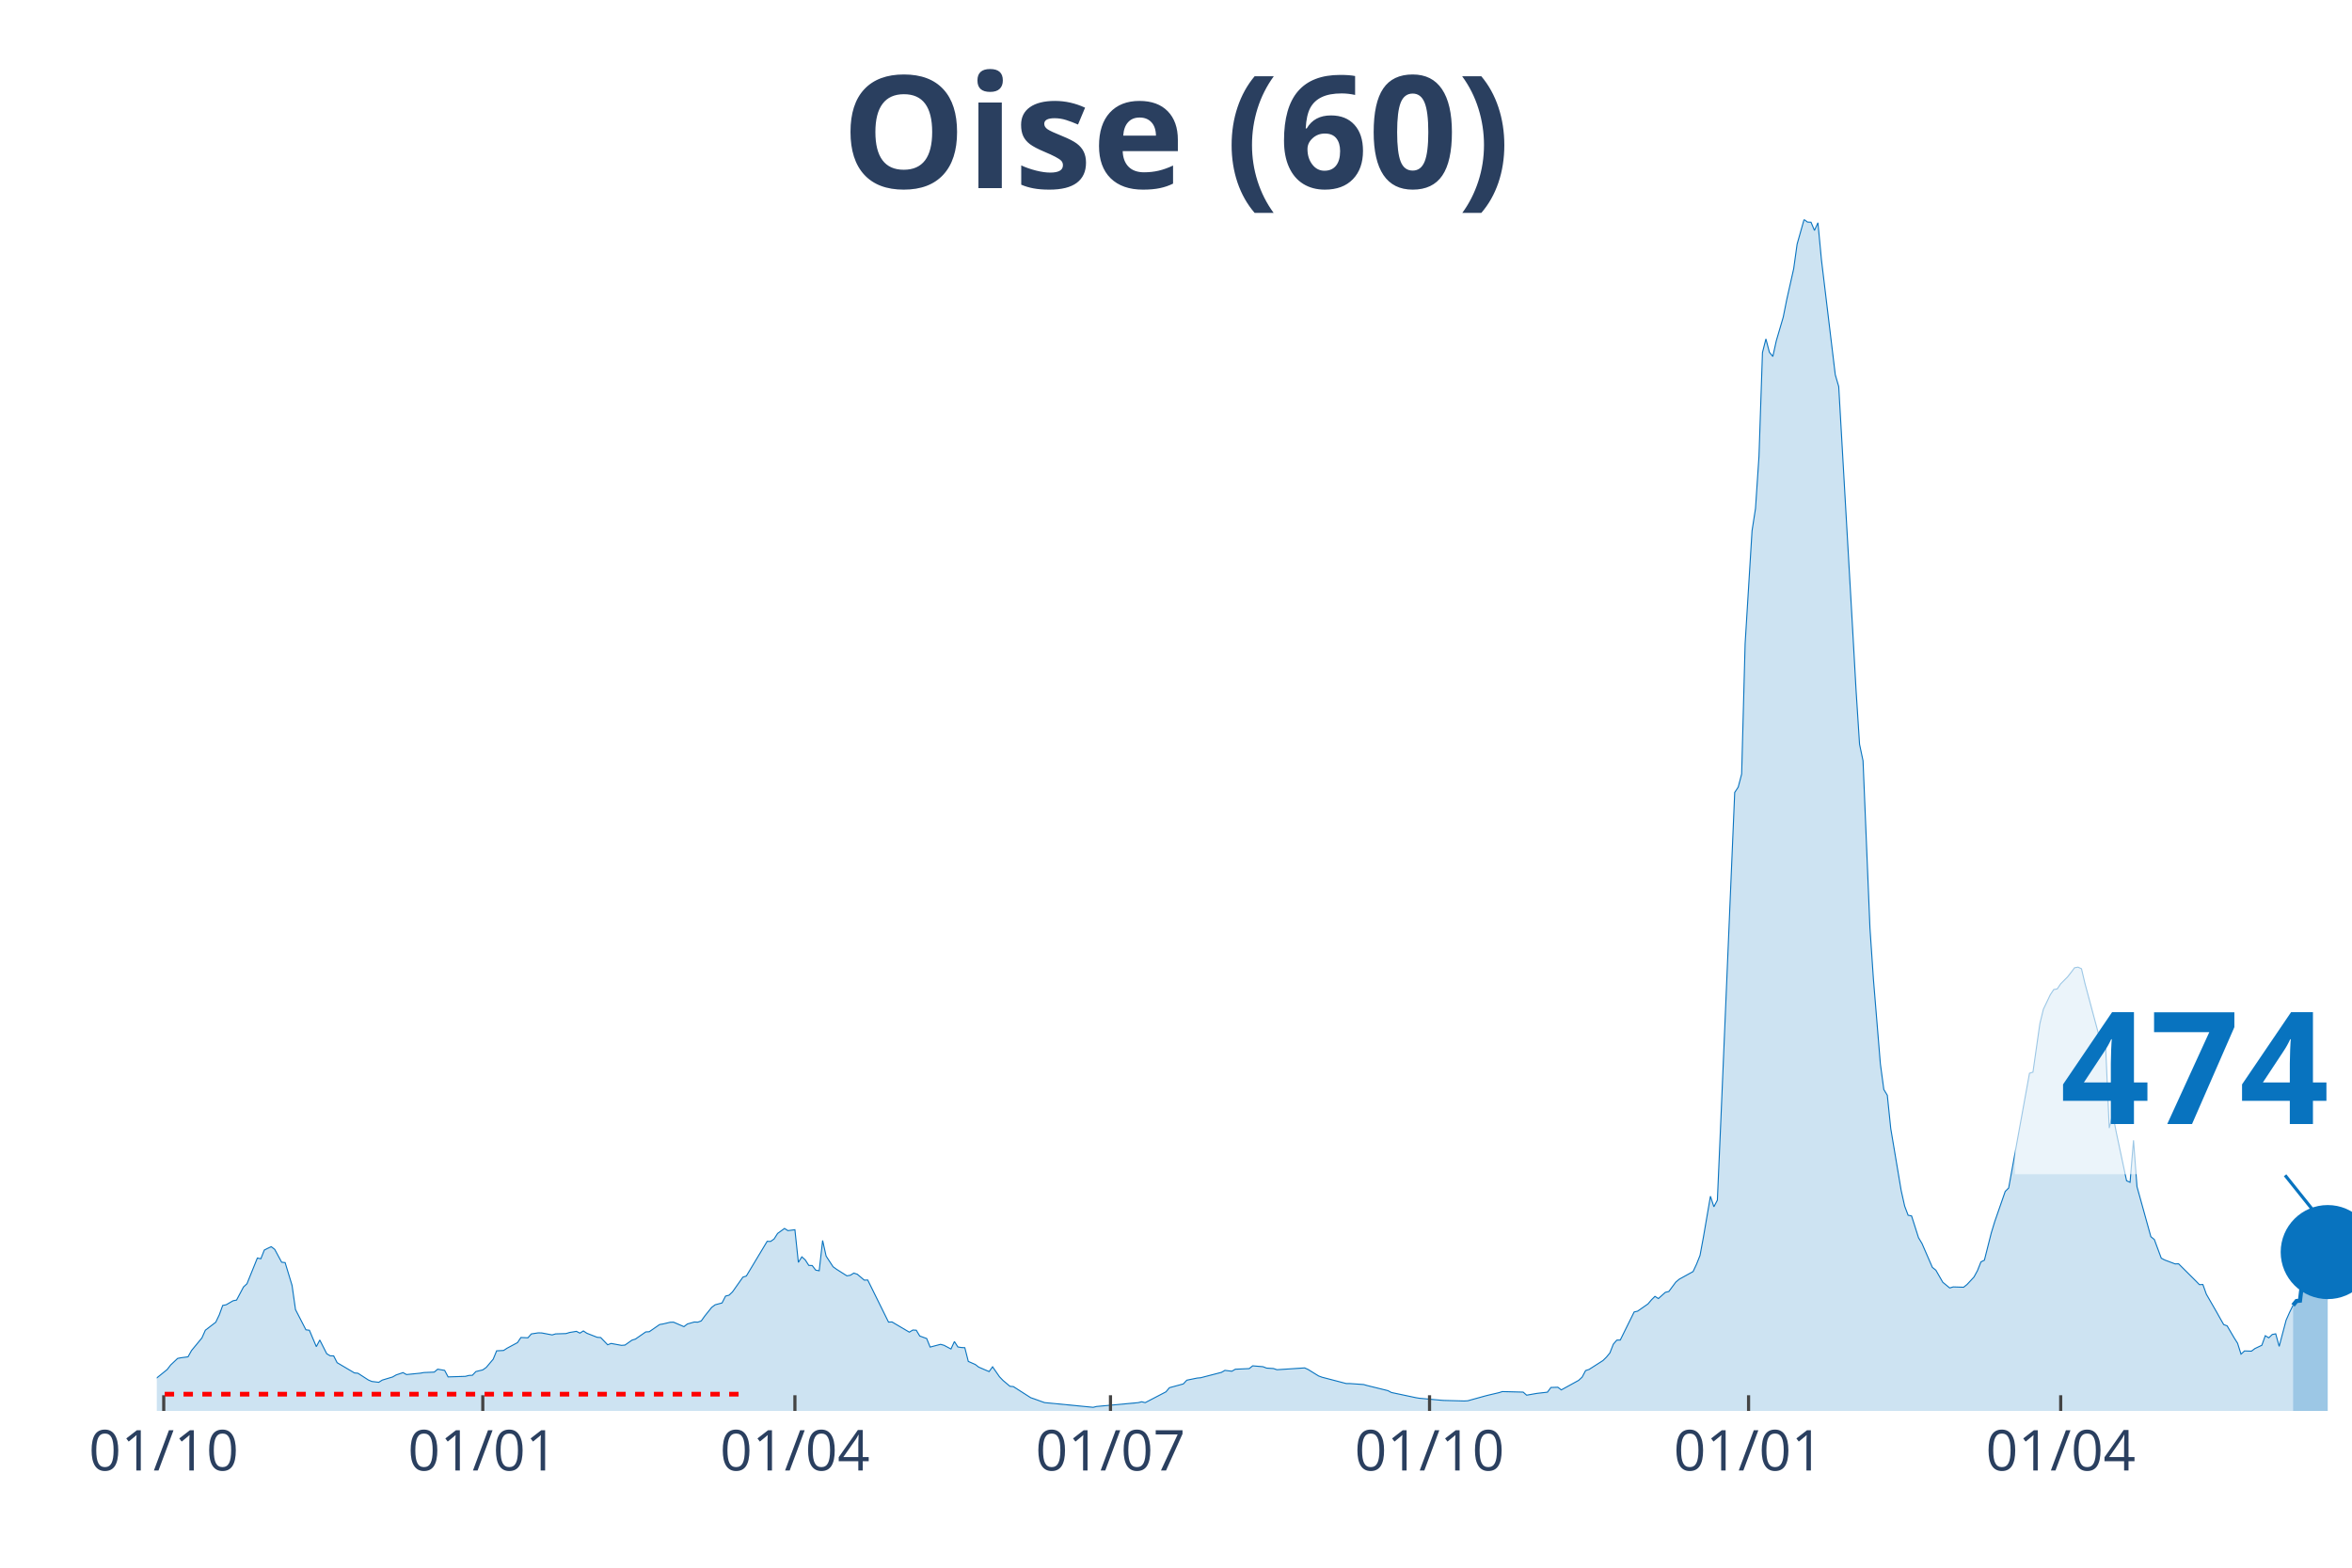
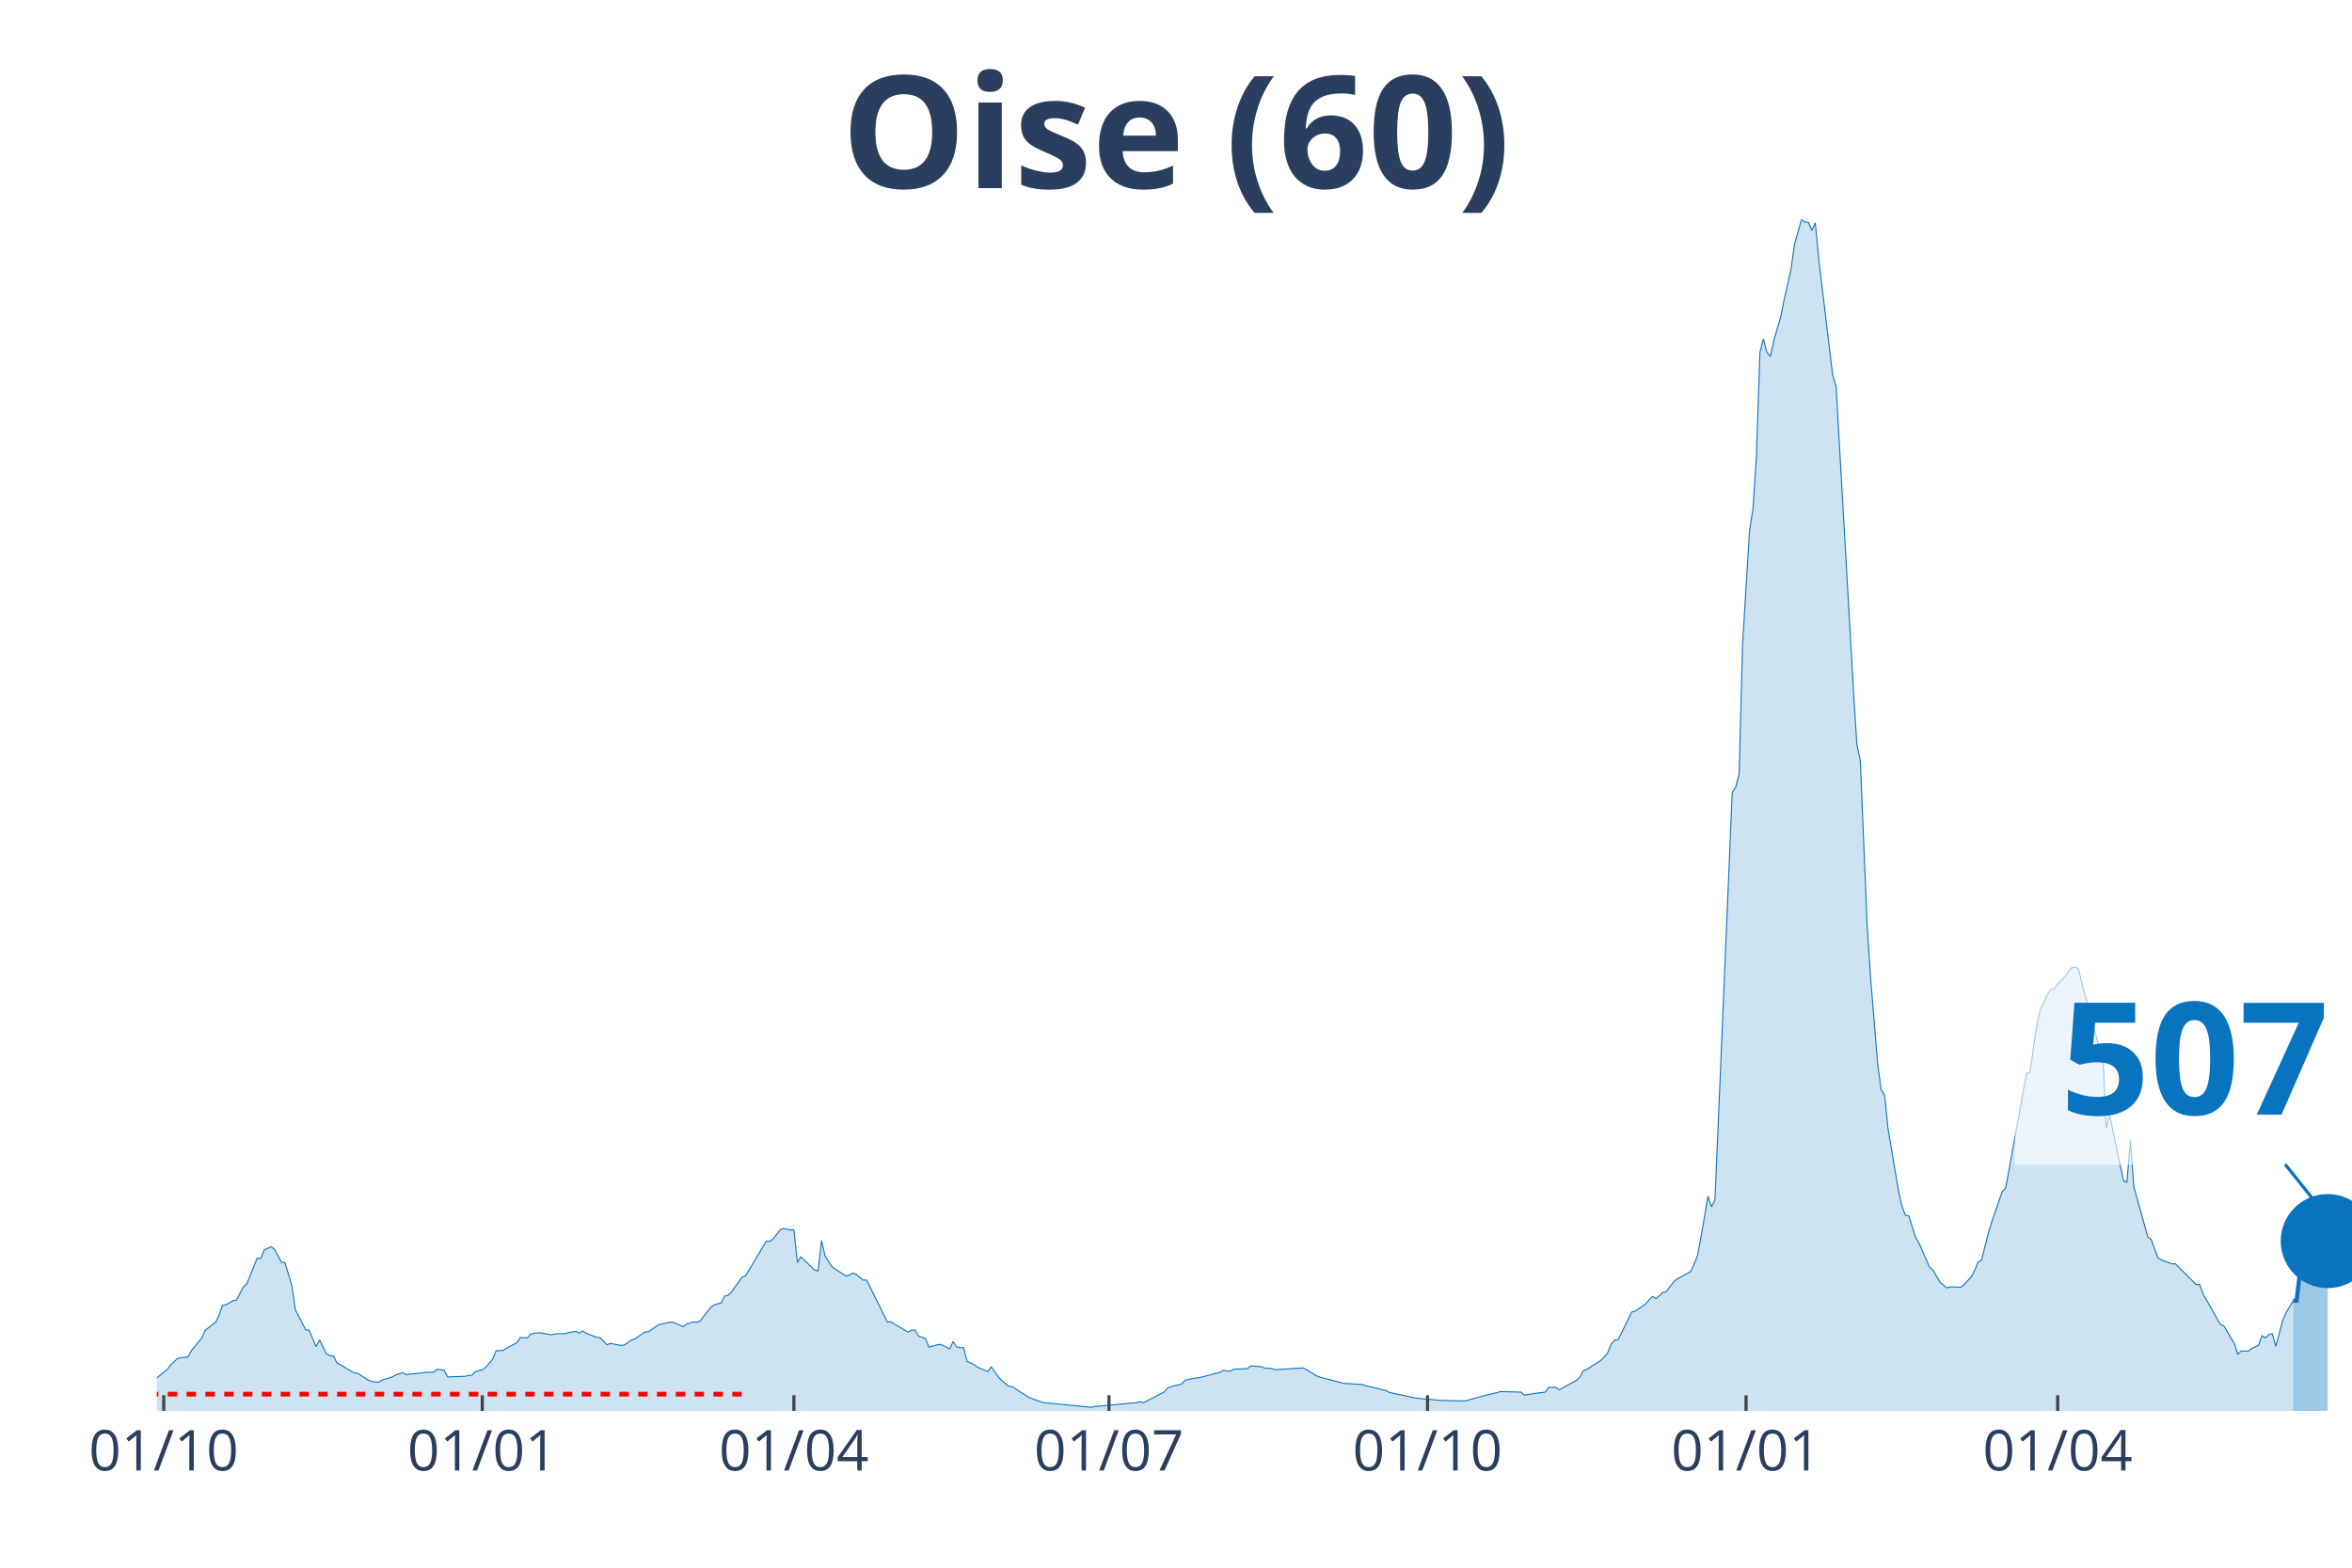
<svg xmlns="http://www.w3.org/2000/svg" class="main-svg" width="1125" height="750" style="" viewBox="0 0 750 500">
  <rect x="0" y="0" width="750" height="500" style="fill: rgb(0, 0, 0); fill-opacity: 0;" />
-   <defs id="defs-0a91bd">
+   <defs id="defs-c24768">
    <g class="clips">
-       <clipPath id="clip0a91bdxyplot" class="plotclip">
+       <clipPath id="clipc24768xyplot" class="plotclip">
        <rect width="700" height="380" />
      </clipPath>
-       <clipPath class="axesclip" id="clip0a91bdx">
+       <clipPath class="axesclip" id="clipc24768x">
        <rect x="50" y="0" width="700" height="500" />
      </clipPath>
-       <clipPath class="axesclip" id="clip0a91bdy">
+       <clipPath class="axesclip" id="clipc24768y">
        <rect x="0" y="70" width="750" height="380" />
      </clipPath>
-       <clipPath class="axesclip" id="clip0a91bdxy">
+       <clipPath class="axesclip" id="clipc24768xy">
        <rect x="50" y="70" width="700" height="380" />
      </clipPath>
    </g>
    <g class="gradients" />
  </defs>
  <g class="bglayer">
    <rect class="bg" x="50" y="70" width="700" height="380" style="fill: rgb(0, 0, 0); fill-opacity: 0; stroke-width: 0;" />
  </g>
  <g class="layer-below">
    <g class="imagelayer" />
    <g class="shapelayer" />
  </g>
  <g class="cartesianlayer">
    <g class="subplot xy">
      <g class="layer-subplot">
        <g class="shapelayer" />
        <g class="imagelayer" />
      </g>
      <g class="gridlayer">
        <g class="x">
          <path class="xgrid crisp" transform="translate(52.21,0)" d="M0,70v380" style="stroke: rgb(255, 255, 255); stroke-opacity: 1; stroke-width: 1px;" />
-           <path class="xgrid crisp" transform="translate(153.95,0)" d="M0,70v380" style="stroke: rgb(255, 255, 255); stroke-opacity: 1; stroke-width: 1px;" />
-           <path class="xgrid crisp" transform="translate(253.48,0)" d="M0,70v380" style="stroke: rgb(255, 255, 255); stroke-opacity: 1; stroke-width: 1px;" />
-           <path class="xgrid crisp" transform="translate(354.11,0)" d="M0,70v380" style="stroke: rgb(255, 255, 255); stroke-opacity: 1; stroke-width: 1px;" />
-           <path class="xgrid crisp" transform="translate(455.85,0)" d="M0,70v380" style="stroke: rgb(255, 255, 255); stroke-opacity: 1; stroke-width: 1px;" />
-           <path class="xgrid crisp" transform="translate(557.58,0)" d="M0,70v380" style="stroke: rgb(255, 255, 255); stroke-opacity: 1; stroke-width: 1px;" />
-           <path class="xgrid crisp" transform="translate(657.11,0)" d="M0,70v380" style="stroke: rgb(255, 255, 255); stroke-opacity: 1; stroke-width: 1px;" />
+           <path class="xgrid crisp" transform="translate(153.79,0)" d="M0,70v380" style="stroke: rgb(255, 255, 255); stroke-opacity: 1; stroke-width: 1px;" />
+           <path class="xgrid crisp" transform="translate(253.15,0)" d="M0,70v380" style="stroke: rgb(255, 255, 255); stroke-opacity: 1; stroke-width: 1px;" />
+           <path class="xgrid crisp" transform="translate(353.63,0)" d="M0,70v380" style="stroke: rgb(255, 255, 255); stroke-opacity: 1; stroke-width: 1px;" />
+           <path class="xgrid crisp" transform="translate(455.21,0)" d="M0,70v380" style="stroke: rgb(255, 255, 255); stroke-opacity: 1; stroke-width: 1px;" />
+           <path class="xgrid crisp" transform="translate(556.78,0)" d="M0,70v380" style="stroke: rgb(255, 255, 255); stroke-opacity: 1; stroke-width: 1px;" />
+           <path class="xgrid crisp" transform="translate(656.15,0)" d="M0,70v380" style="stroke: rgb(255, 255, 255); stroke-opacity: 1; stroke-width: 1px;" />
        </g>
        <g class="y" />
      </g>
      <g class="zerolinelayer" />
      <path class="xlines-below" />
      <path class="ylines-below" />
      <g class="overlines-below" />
      <g class="xaxislayer-below" />
      <g class="yaxislayer-below" />
      <g class="overaxes-below" />
-       <g class="plot" transform="translate(50, 70)" clip-path="url('#clip0a91bdxyplot')">
+       <g class="plot" transform="translate(50, 70)" clip-path="url('#clipc24768xyplot')">
        <g class="scatterlayer mlayer">
-           <g class="trace scatter tracec4a7a4" style="stroke-miterlimit: 2;">
+           <g class="trace scatter tracebd7774" style="stroke-miterlimit: 2;">
            <g class="fills">
              <g>
-                 <path class="js-fill" d="M681.2,380L-150.39,380L-150.39,378.94L-134.91,379.73L-133.81,379.66L-103.95,379.73L-102.84,379.74L-79.62,379.64L-78.52,379.64L-59.72,378.78L-58.61,378.77L-37.6,377.09L-36.49,377.04L-28.75,375.16L-27.65,374.58L-12.16,371.64L-11.06,370.96L-9.95,368.88L-8.85,369.28L-3.32,369.56L-2.21,371.26L3.32,366.79L4.42,365.35L6.64,363.25L7.74,363.04L9.95,362.75L11.06,360.75L14.38,356.73L15.48,354.26L18.8,351.71L19.91,349.39L21.01,346.36L22.12,346.14L24.33,344.86L25.43,344.65L27.65,340.46L28.75,339.44L32.07,331.23L33.18,331.47L34.28,328.69L35.39,328.13L36.49,327.62L37.6,328.47L39.81,332.57L40.92,332.69L43.13,339.96L44.23,347.68L47.55,354.13L48.66,354.27L50.87,359.5L51.97,357.38L54.19,361.76L55.29,362.42L56.4,362.45L57.5,364.61L63.03,367.88L64.14,367.98L67.46,370.13L68.56,370.6L70.77,370.87L71.88,370.17L75.2,369.17L76.3,368.53L78.52,367.78L79.62,368.4L84.04,367.96L85.15,367.76L88.47,367.62L89.57,366.69L91.79,367.07L92.89,369.15L98.42,368.97L99.53,368.68L100.63,368.63L101.74,367.45L103.95,366.91L105.06,366.12L107.27,363.5L108.37,360.83L110.58,360.72L111.69,360L115.01,358.22L116.11,356.58L118.33,356.68L119.43,355.44L121.64,355.1L122.75,355.13L126.07,355.76L127.17,355.43L130.49,355.33L131.6,354.99L133.81,354.62L134.91,355.19L136.02,354.49L137.12,355.22L140.44,356.52L141.55,356.6L143.76,358.9L144.87,358.48L148.18,359.09L149.29,359L151.5,357.44L152.61,357.09L155.92,354.8L157.03,354.74L160.35,352.44L161.45,352.26L163.67,351.73L164.77,351.69L168.09,353.12L169.19,352.27L171.41,351.64L172.51,351.69L173.62,351.29L174.72,349.75L176.94,346.98L178.04,346.15L180.25,345.56L181.36,343.37L182.46,343.1L183.57,342.04L186.89,337.34L187.99,336.97L194.63,325.91L195.73,325.94L196.84,325.16L197.95,323.4L200.16,321.8L201.26,322.5L203.48,322.21L204.58,332.62L205.69,330.86L206.79,331.85L207.9,333.58L209,333.63L210.11,335.09L211.22,335.3L212.32,325.64L213.43,330.62L215.64,334.01L216.75,334.82L220.06,336.92L221.17,336.72L222.27,336.04L223.38,336.41L225.59,338.28L226.7,338.25L233.33,351.67L234.44,351.62L239.97,354.88L241.07,354.2L242.18,354.26L243.29,356.11L245.5,356.91L246.6,359.64L249.92,358.76L251.03,359.07L253.24,360.25L254.34,357.87L255.45,359.6L256.56,359.78L257.66,359.84L258.77,364.21L260.98,365.18L262.09,366.03L265.4,367.45L266.51,365.93L268.72,369.11L269.83,370.27L272.04,372.14L273.14,372.24L278.67,375.78L279.78,376.16L281.99,376.96L283.1,377.35L298.58,378.85L299.68,378.58L312.95,377.36L314.06,377.08L315.17,377.36L316.27,376.79L321.8,373.91L322.91,372.59L327.33,371.39L328.44,370.2L331.75,369.52L332.86,369.42L339.49,367.7L340.6,367.07L342.81,367.34L343.92,366.7L348.34,366.5L349.45,365.62L352.76,365.9L353.87,366.34L356.08,366.48L357.19,366.86L366.03,366.28L367.14,366.79L370.46,368.84L371.56,369.25L379.3,371.27L380.41,371.27L384.83,371.58L385.94,371.9L392.58,373.53L393.68,374.12L401.42,375.76L402.53,375.95L409.16,376.56L410.27,376.65L416.9,376.83L418.01,376.77L423.54,375.24L424.64,374.96L427.96,374.18L429.07,373.83L435.7,374L436.81,374.98L439.02,374.59L440.13,374.4L443.44,374.02L444.55,372.52L446.76,372.45L447.87,373.29L453.4,370.25L454.5,369.23L455.61,367.13L456.71,366.77L461.14,363.94L462.24,362.86L463.35,361.52L464.45,358.72L465.56,357.42L466.67,357.39L471.09,348.44L472.2,348.18L475.51,345.87L476.62,344.56L477.73,343.46L478.83,344.16L481.04,342.18L482.15,341.91L484.36,338.93L485.47,337.99L489.89,335.55L491,333.17L492.1,330.4L493.21,324.42L495.42,311.53L496.52,314.89L497.63,312.78L498.74,287.3L503.16,182.74L504.27,181.06L505.37,176.88L506.48,135.3L508.69,99.27L509.79,92.17L510.9,75.52L512.01,42.44L513.11,38.1L514.22,42.35L515.32,43.69L516.43,38.66L518.64,31.12L519.75,25.56L521.96,15.73L523.06,7.86L525.28,0L526.38,0.84L527.49,0.88L528.59,3.49L529.7,1.05L530.81,12.79L535.23,49.52L536.33,53.3L540.76,130.59L541.86,150.19L542.97,167.38L544.08,172.64L546.29,226.02L547.39,242.3L549.61,269.31L550.71,277.49L551.82,279.32L552.92,289.95L556.24,309.69L557.35,314.66L558.45,317.58L559.56,317.81L561.77,324.75L562.88,326.6L566.19,334.21L567.3,335.11L569.51,338.96L570.62,339.88L571.72,340.78L572.83,340.45L576.15,340.55L577.25,339.67L579.46,337.29L580.57,335.25L581.67,332.48L582.78,331.92L584.99,323.17L586.1,319.55L589.42,309.99L590.52,308.89L597.16,272.3L598.26,271.95L600.47,256.48L601.58,251.91L603.79,247.26L604.9,245.6L606,245.41L607.11,243.77L609.32,241.55L610.43,240.13L611.53,238.66L612.64,238.46L613.74,238.98L614.85,243.68L619.27,260.14L620.38,264.12L621.48,264.59L622.59,289.79L623.7,285.35L624.8,290.99L628.12,306.59L629.23,307.08L630.33,293.7L631.44,308.48L635.86,324.42L636.97,325.33L639.18,331.29L640.28,331.86L643.6,333.11L644.71,333.08L650.24,338.59L651.34,339.72L652.45,339.68L653.55,342.76L656.87,348.53L657.98,350.52L659.08,352.45L660.19,352.88L662.4,356.65L663.51,358.41L664.61,361.89L665.72,360.87L667.93,360.94L669.04,360.11L671.25,359.06L672.35,356.01L673.46,356.68L674.57,355.62L675.67,355.41L676.78,359.41L678.99,351.05L680.09,348.57L681.2,346.31" style="fill: rgb(8, 115, 191); fill-opacity: 0.2; stroke-width: 0;" />
+                 <path class="js-fill" d="M681.23,380L-150.16,380L-150.16,378.94L-134.7,379.73L-133.6,379.66L-103.79,379.73L-102.68,379.74L-79.5,379.64L-78.39,379.64L-59.62,378.78L-58.52,378.77L-37.54,377.09L-36.44,377.04L-28.71,375.16L-27.6,374.58L-12.15,371.64L-11.04,370.96L-9.94,368.88L-8.83,369.28L-3.31,369.56L-2.21,371.26L3.31,366.79L4.42,365.35L6.62,363.25L7.73,363.04L9.94,362.75L11.04,360.75L14.35,356.73L15.46,354.26L18.77,351.71L19.87,349.39L20.98,346.36L22.08,346.14L24.29,344.86L25.39,344.65L27.6,340.46L28.71,339.44L32.02,331.23L33.12,331.47L34.23,328.69L35.33,328.13L36.44,327.62L37.54,328.47L39.75,332.57L40.85,332.69L43.06,339.96L44.16,347.68L47.48,354.13L48.58,354.27L50.79,359.5L51.89,357.38L54.1,361.76L55.21,362.42L56.31,362.45L57.41,364.61L62.93,367.88L64.04,367.98L67.35,370.13L68.45,370.6L70.66,370.87L71.77,370.17L75.08,369.17L76.18,368.53L78.39,367.78L79.5,368.4L83.91,367.96L85.02,367.76L88.33,367.62L89.43,366.69L91.64,367.07L92.74,369.15L98.26,368.97L99.37,368.68L100.47,368.63L101.58,367.45L103.79,366.91L104.89,366.12L107.1,363.5L108.2,360.83L110.41,360.72L111.51,360L114.83,358.22L115.93,356.58L118.14,356.68L119.24,355.44L121.45,355.1L122.56,355.13L125.87,355.76L126.97,355.43L130.28,355.33L131.39,354.99L133.6,354.62L134.7,355.19L135.8,354.49L136.91,355.22L140.22,356.52L141.32,356.6L143.53,358.9L144.64,358.48L147.95,359.09L149.05,359L151.26,357.44L152.37,357.09L155.68,354.8L156.78,354.74L160.09,352.44L161.2,352.26L163.41,351.73L164.51,351.69L167.82,353.12L168.93,352.27L171.14,351.64L172.24,351.69L173.34,351.29L174.45,349.75L176.66,346.98L177.76,346.15L179.97,345.56L181.07,343.37L182.18,343.1L183.28,342.04L186.59,337.34L187.7,336.97L193.22,327.75L194.32,325.91L195.43,325.94L196.53,325.16L198.74,322.28L199.84,321.8L202.05,322.31L203.15,322.21L204.26,332.62L205.36,330.86L209.78,335.09L210.88,335.3L211.99,325.64L213.09,330.62L215.3,334.01L216.4,334.82L219.72,336.92L220.82,336.72L221.92,336.04L223.03,336.41L225.24,338.28L226.34,338.25L232.97,351.67L234.07,351.62L239.59,354.88L240.69,354.2L241.8,354.26L242.9,356.11L245.11,356.91L246.21,359.64L249.53,358.76L250.63,359.07L252.84,360.25L253.94,357.87L255.05,359.6L256.15,359.78L257.26,359.84L258.36,364.21L260.57,365.18L261.67,366.03L264.98,367.45L266.09,365.93L268.3,369.11L269.4,370.27L271.61,372.14L272.71,372.24L278.23,375.78L279.34,376.16L281.55,376.96L282.65,377.35L298.11,378.85L299.21,378.58L312.46,377.36L313.56,377.08L314.67,377.36L315.77,376.79L321.29,373.91L322.4,372.59L326.81,371.39L327.92,370.2L331.23,369.52L332.33,369.42L338.96,367.7L340.06,367.07L342.27,367.34L343.38,366.7L347.79,366.5L348.9,365.62L352.21,365.9L353.31,366.34L355.52,366.48L356.62,366.86L365.46,366.28L366.56,366.79L369.87,368.84L370.98,369.25L378.71,371.27L379.81,371.27L384.23,371.58L385.33,371.9L391.96,373.53L393.06,374.12L400.79,375.76L401.89,375.95L408.52,376.56L409.62,376.65L416.25,376.83L417.35,376.77L422.87,375.24L423.97,374.96L427.29,374.18L428.39,373.83L435.02,374L436.12,374.98L438.33,374.59L439.43,374.4L442.74,374.02L443.85,372.52L446.06,372.45L447.16,373.29L452.68,370.25L453.79,369.23L454.89,367.13L455.99,366.77L460.41,363.94L461.51,362.86L462.62,361.52L463.72,358.72L464.83,357.42L465.93,357.39L470.35,348.44L471.45,348.18L474.76,345.87L475.87,344.56L476.97,343.46L478.08,344.16L480.28,342.18L481.39,341.91L483.6,338.93L484.7,337.99L489.12,335.55L490.22,333.17L491.32,330.4L492.43,324.42L494.64,311.53L495.74,314.89L496.85,312.78L497.95,287.3L502.37,182.74L503.47,181.06L504.57,176.88L505.68,135.3L507.89,99.27L508.99,92.17L510.09,75.52L511.2,42.44L512.3,38.1L513.41,42.35L514.51,43.69L515.62,38.66L517.82,31.12L518.93,25.56L521.14,15.73L522.24,7.86L524.45,0L525.55,0.84L526.66,0.88L527.76,3.49L528.86,1.05L529.97,12.79L534.38,49.52L535.49,53.3L539.91,130.59L541.01,150.19L542.11,167.38L543.22,172.64L545.43,226.02L546.53,242.3L548.74,269.31L549.84,277.49L550.95,279.32L552.05,289.95L555.36,309.69L556.47,314.66L557.57,317.58L558.68,317.81L560.88,324.75L561.99,326.6L565.3,334.21L566.4,335.11L568.61,338.96L569.72,339.88L570.82,340.78L571.92,340.45L575.24,340.55L576.34,339.67L578.55,337.29L579.65,335.25L580.76,332.48L581.86,331.92L584.07,323.17L585.17,319.55L588.49,309.99L589.59,308.89L596.21,272.3L597.32,271.95L599.53,256.48L600.63,251.91L602.84,247.26L603.94,245.6L605.05,245.41L606.15,243.77L608.36,241.55L609.46,240.13L610.57,238.66L611.67,238.46L612.78,238.98L613.88,243.68L618.3,260.14L619.4,264.12L620.5,264.59L621.61,289.79L622.71,285.35L623.82,290.99L627.13,306.59L628.23,307.08L629.34,293.7L630.44,308.48L634.86,324.42L635.96,325.33L638.17,331.29L639.27,331.86L642.59,333.11L643.69,333.08L649.21,338.59L650.32,339.72L651.42,339.68L652.52,342.76L655.84,348.53L656.94,350.52L658.04,352.45L659.15,352.88L661.36,356.65L662.46,358.41L663.56,361.89L664.67,360.87L666.88,360.94L667.98,360.11L670.19,359.06L671.29,356.01L672.4,356.68L673.5,355.62L674.61,355.41L675.71,359.41L677.92,351.05L679.02,348.57L681.23,344.92" style="fill: rgb(8, 115, 191); fill-opacity: 0.2; stroke-width: 0;" />
              </g>
            </g>
            <g class="errorbars" />
            <g class="lines">
-               <path class="js-line" d="M-150.39,378.94L-134.91,379.73L-133.81,379.66L-103.95,379.73L-102.84,379.74L-79.62,379.64L-78.52,379.64L-59.72,378.78L-58.61,378.77L-37.6,377.09L-36.49,377.04L-28.75,375.16L-27.65,374.58L-12.16,371.64L-11.06,370.96L-9.95,368.88L-8.85,369.28L-3.32,369.56L-2.21,371.26L3.32,366.79L4.42,365.35L6.64,363.25L7.74,363.04L9.95,362.75L11.06,360.75L14.38,356.73L15.48,354.26L18.8,351.71L19.91,349.39L21.01,346.36L22.12,346.14L24.33,344.86L25.43,344.65L27.65,340.46L28.75,339.44L32.07,331.23L33.18,331.47L34.28,328.69L35.39,328.13L36.49,327.62L37.6,328.47L39.81,332.57L40.92,332.69L43.13,339.96L44.23,347.68L47.55,354.13L48.66,354.27L50.87,359.5L51.97,357.38L54.19,361.76L55.29,362.42L56.4,362.45L57.5,364.61L63.03,367.88L64.14,367.98L67.46,370.13L68.56,370.6L70.77,370.87L71.88,370.17L75.2,369.17L76.3,368.53L78.52,367.78L79.62,368.4L84.04,367.96L85.15,367.76L88.47,367.62L89.57,366.69L91.79,367.07L92.89,369.15L98.42,368.97L99.53,368.68L100.63,368.63L101.74,367.45L103.95,366.91L105.06,366.12L107.27,363.5L108.37,360.83L110.58,360.72L111.69,360L115.01,358.22L116.11,356.58L118.33,356.68L119.43,355.44L121.64,355.1L122.75,355.13L126.07,355.76L127.17,355.43L130.49,355.33L131.6,354.99L133.81,354.62L134.91,355.19L136.02,354.49L137.12,355.22L140.44,356.52L141.55,356.6L143.76,358.9L144.87,358.48L148.18,359.09L149.29,359L151.5,357.44L152.61,357.09L155.92,354.8L157.03,354.74L160.35,352.44L161.45,352.26L163.67,351.73L164.77,351.69L168.09,353.12L169.19,352.27L171.41,351.64L172.51,351.69L173.62,351.29L174.72,349.75L176.94,346.98L178.04,346.15L180.25,345.56L181.36,343.37L182.46,343.1L183.57,342.04L186.89,337.34L187.99,336.97L194.63,325.91L195.73,325.94L196.84,325.16L197.95,323.4L200.16,321.8L201.26,322.5L203.48,322.21L204.58,332.62L205.69,330.86L206.79,331.85L207.9,333.58L209,333.63L210.11,335.09L211.22,335.3L212.32,325.64L213.43,330.62L215.64,334.01L216.75,334.82L220.06,336.92L221.17,336.72L222.27,336.04L223.38,336.41L225.59,338.28L226.7,338.25L233.33,351.67L234.44,351.62L239.97,354.88L241.07,354.2L242.18,354.26L243.29,356.11L245.5,356.91L246.6,359.64L249.92,358.76L251.03,359.07L253.24,360.25L254.34,357.87L255.45,359.6L256.56,359.78L257.66,359.84L258.77,364.21L260.98,365.18L262.09,366.03L265.4,367.45L266.51,365.93L268.72,369.11L269.83,370.27L272.04,372.14L273.14,372.24L278.67,375.78L279.78,376.16L281.99,376.96L283.1,377.35L298.58,378.85L299.68,378.58L312.95,377.36L314.06,377.08L315.17,377.36L316.27,376.79L321.8,373.91L322.91,372.59L327.33,371.39L328.44,370.2L331.75,369.52L332.86,369.42L339.49,367.7L340.6,367.07L342.81,367.34L343.92,366.7L348.34,366.5L349.45,365.62L352.76,365.9L353.87,366.34L356.08,366.48L357.19,366.86L366.03,366.28L367.14,366.79L370.46,368.84L371.56,369.25L379.3,371.27L380.41,371.27L384.83,371.58L385.94,371.9L392.58,373.53L393.68,374.12L401.42,375.76L402.53,375.95L409.16,376.56L410.27,376.65L416.9,376.83L418.01,376.77L423.54,375.24L424.64,374.96L427.96,374.18L429.07,373.83L435.7,374L436.81,374.98L439.02,374.59L440.13,374.4L443.44,374.02L444.55,372.52L446.76,372.45L447.87,373.29L453.4,370.25L454.5,369.23L455.61,367.13L456.71,366.77L461.14,363.94L462.24,362.86L463.35,361.52L464.45,358.72L465.56,357.42L466.67,357.39L471.09,348.44L472.2,348.18L475.51,345.87L476.62,344.56L477.73,343.46L478.83,344.16L481.04,342.18L482.15,341.91L484.36,338.93L485.47,337.99L489.89,335.55L491,333.17L492.1,330.4L493.21,324.42L495.42,311.53L496.52,314.89L497.63,312.78L498.74,287.3L503.16,182.74L504.27,181.06L505.37,176.88L506.48,135.3L508.69,99.27L509.79,92.17L510.9,75.52L512.01,42.44L513.11,38.1L514.22,42.35L515.32,43.69L516.43,38.66L518.64,31.12L519.75,25.56L521.96,15.73L523.06,7.86L525.28,0L526.38,0.84L527.49,0.88L528.59,3.49L529.7,1.05L530.81,12.79L535.23,49.52L536.33,53.3L540.76,130.59L541.86,150.19L542.97,167.38L544.08,172.64L546.29,226.02L547.39,242.3L549.61,269.31L550.71,277.49L551.82,279.32L552.92,289.95L556.24,309.69L557.35,314.66L558.45,317.58L559.56,317.81L561.77,324.75L562.88,326.6L566.19,334.21L567.3,335.11L569.51,338.96L570.62,339.88L571.72,340.78L572.83,340.45L576.15,340.55L577.25,339.67L579.46,337.29L580.57,335.25L581.67,332.48L582.78,331.92L584.99,323.17L586.1,319.55L589.42,309.99L590.52,308.89L597.16,272.3L598.26,271.95L600.47,256.48L601.58,251.91L603.79,247.26L604.9,245.6L606,245.41L607.11,243.77L609.32,241.55L610.43,240.13L611.53,238.66L612.64,238.46L613.74,238.98L614.85,243.68L619.27,260.14L620.38,264.12L621.48,264.59L622.59,289.79L623.7,285.35L624.8,290.99L628.12,306.59L629.23,307.08L630.33,293.7L631.44,308.48L635.86,324.42L636.97,325.33L639.18,331.29L640.28,331.86L643.6,333.11L644.71,333.08L650.24,338.59L651.34,339.72L652.45,339.68L653.55,342.76L656.87,348.53L657.98,350.52L659.08,352.45L660.19,352.88L662.4,356.65L663.51,358.41L664.61,361.89L665.72,360.87L667.93,360.94L669.04,360.11L671.25,359.06L672.35,356.01L673.46,356.68L674.57,355.62L675.67,355.41L676.78,359.41L678.99,351.05L680.09,348.57L681.2,346.31" style="vector-effect: non-scaling-stroke; fill: none; stroke: rgb(8, 115, 191); stroke-opacity: 1; stroke-width: 0.5px; opacity: 1;" />
+               <path class="js-line" d="M-150.16,378.94L-134.7,379.73L-133.6,379.66L-103.79,379.73L-102.68,379.74L-79.5,379.64L-78.39,379.64L-59.62,378.78L-58.52,378.77L-37.54,377.09L-36.44,377.04L-28.71,375.16L-27.6,374.58L-12.15,371.64L-11.04,370.96L-9.94,368.88L-8.83,369.28L-3.31,369.56L-2.21,371.26L3.31,366.79L4.42,365.35L6.62,363.25L7.73,363.04L9.94,362.75L11.04,360.75L14.35,356.73L15.46,354.26L18.77,351.71L19.87,349.39L20.98,346.36L22.08,346.14L24.29,344.86L25.39,344.65L27.6,340.46L28.71,339.44L32.02,331.23L33.12,331.47L34.23,328.69L35.33,328.13L36.44,327.62L37.54,328.47L39.75,332.57L40.85,332.69L43.06,339.96L44.16,347.68L47.48,354.13L48.58,354.27L50.79,359.5L51.89,357.38L54.1,361.76L55.21,362.42L56.31,362.45L57.41,364.61L62.93,367.88L64.04,367.98L67.35,370.13L68.45,370.6L70.66,370.87L71.77,370.17L75.08,369.17L76.18,368.53L78.39,367.78L79.5,368.4L83.91,367.96L85.02,367.76L88.33,367.62L89.43,366.69L91.64,367.07L92.74,369.15L98.26,368.97L99.37,368.68L100.47,368.63L101.58,367.45L103.79,366.91L104.89,366.12L107.1,363.5L108.2,360.83L110.41,360.72L111.51,360L114.83,358.22L115.93,356.58L118.14,356.68L119.24,355.44L121.45,355.1L122.56,355.13L125.87,355.76L126.97,355.43L130.28,355.33L131.39,354.99L133.6,354.62L134.7,355.19L135.8,354.49L136.91,355.22L140.22,356.52L141.32,356.6L143.53,358.9L144.64,358.48L147.95,359.09L149.05,359L151.26,357.44L152.37,357.09L155.68,354.8L156.78,354.74L160.09,352.44L161.2,352.26L163.41,351.73L164.51,351.69L167.82,353.12L168.93,352.27L171.14,351.64L172.24,351.69L173.34,351.29L174.45,349.75L176.66,346.98L177.76,346.15L179.97,345.56L181.07,343.37L182.18,343.1L183.28,342.04L186.59,337.34L187.7,336.97L193.22,327.75L194.32,325.91L195.43,325.94L196.53,325.16L198.74,322.28L199.84,321.8L202.05,322.31L203.15,322.21L204.26,332.62L205.36,330.86L209.78,335.09L210.88,335.3L211.99,325.64L213.09,330.62L215.3,334.01L216.4,334.82L219.72,336.92L220.82,336.72L221.92,336.04L223.03,336.41L225.24,338.28L226.34,338.25L232.97,351.67L234.07,351.62L239.59,354.88L240.69,354.2L241.8,354.26L242.9,356.11L245.11,356.91L246.21,359.64L249.53,358.76L250.63,359.07L252.84,360.25L253.94,357.87L255.05,359.6L256.15,359.78L257.26,359.84L258.36,364.21L260.57,365.18L261.67,366.03L264.98,367.45L266.09,365.93L268.3,369.11L269.4,370.27L271.61,372.14L272.71,372.24L278.23,375.78L279.34,376.16L281.55,376.96L282.65,377.35L298.11,378.85L299.21,378.58L312.46,377.36L313.56,377.08L314.67,377.36L315.77,376.79L321.29,373.91L322.4,372.59L326.81,371.39L327.92,370.2L331.23,369.52L332.33,369.42L338.96,367.7L340.06,367.07L342.27,367.34L343.38,366.7L347.79,366.5L348.9,365.62L352.21,365.9L353.31,366.34L355.52,366.48L356.62,366.86L365.46,366.28L366.56,366.79L369.87,368.84L370.98,369.25L378.71,371.27L379.81,371.27L384.23,371.58L385.33,371.9L391.96,373.53L393.06,374.12L400.79,375.76L401.89,375.95L408.52,376.56L409.62,376.65L416.25,376.83L417.35,376.77L422.87,375.24L423.97,374.96L427.29,374.18L428.39,373.83L435.02,374L436.12,374.98L438.33,374.59L439.43,374.4L442.74,374.02L443.85,372.52L446.06,372.45L447.16,373.29L452.68,370.25L453.79,369.23L454.89,367.13L455.99,366.77L460.41,363.94L461.51,362.86L462.62,361.52L463.72,358.72L464.83,357.42L465.93,357.39L470.35,348.44L471.45,348.18L474.76,345.87L475.87,344.56L476.97,343.46L478.08,344.16L480.28,342.18L481.39,341.91L483.6,338.93L484.7,337.99L489.12,335.55L490.22,333.17L491.32,330.4L492.43,324.42L494.64,311.53L495.74,314.89L496.85,312.78L497.95,287.3L502.37,182.74L503.47,181.06L504.57,176.88L505.68,135.3L507.89,99.27L508.99,92.17L510.09,75.52L511.2,42.44L512.3,38.1L513.41,42.35L514.51,43.69L515.62,38.66L517.82,31.12L518.93,25.56L521.14,15.73L522.24,7.86L524.45,0L525.55,0.84L526.66,0.88L527.76,3.49L528.86,1.05L529.97,12.79L534.38,49.52L535.49,53.3L539.91,130.59L541.01,150.19L542.11,167.38L543.22,172.64L545.43,226.02L546.53,242.3L548.74,269.31L549.84,277.49L550.95,279.32L552.05,289.95L555.36,309.69L556.47,314.66L557.57,317.58L558.68,317.81L560.88,324.75L561.99,326.6L565.3,334.21L566.4,335.11L568.61,338.96L569.72,339.88L570.82,340.78L571.92,340.45L575.24,340.55L576.34,339.67L578.55,337.29L579.65,335.25L580.76,332.48L581.86,331.92L584.07,323.17L585.17,319.55L588.49,309.99L589.59,308.89L596.21,272.3L597.32,271.95L599.53,256.48L600.63,251.91L602.84,247.26L603.94,245.6L605.05,245.41L606.15,243.77L608.36,241.55L609.46,240.13L610.57,238.66L611.67,238.46L612.78,238.98L613.88,243.68L618.3,260.14L619.4,264.12L620.5,264.59L621.61,289.79L622.71,285.35L623.82,290.99L627.13,306.59L628.23,307.08L629.34,293.7L630.44,308.48L634.86,324.42L635.96,325.33L638.17,331.29L639.27,331.86L642.59,333.11L643.69,333.08L649.21,338.59L650.32,339.72L651.42,339.68L652.52,342.76L655.84,348.53L656.94,350.52L658.04,352.45L659.15,352.88L661.36,356.65L662.46,358.41L663.56,361.89L664.67,360.87L666.88,360.94L667.98,360.11L670.19,359.06L671.29,356.01L672.4,356.68L673.5,355.62L674.61,355.41L675.71,359.41L677.92,351.05L679.02,348.57L681.23,344.92" style="vector-effect: non-scaling-stroke; fill: none; stroke: rgb(8, 115, 191); stroke-opacity: 1; stroke-width: 0.5px; opacity: 1;" />
            </g>
            <g class="points" />
            <g class="text" />
          </g>
-           <g class="trace scatter traceb21d80" style="stroke-miterlimit: 2;">
+           <g class="trace scatter trace51cdc6" style="stroke-miterlimit: 2;">
            <g class="fills">
              <g>
-                 <path class="js-fill" d="M692.26,380L681.2,380L681.2,346.31L682.31,344.95L683.41,344.83L684.52,335.66L685.62,337.68L690.05,333.01L691.15,332.67L692.26,329.34" style="fill: rgb(8, 115, 191); fill-opacity: 0.4; stroke-width: 0;" />
+                 <path class="js-fill" d="M692.27,380L681.23,380L681.23,344.92L682.33,344.81L683.44,335.64L684.54,337.65L685.65,336.27L688.96,333L690.06,332.65L692.27,325.83" style="fill: rgb(8, 115, 191); fill-opacity: 0.4; stroke-width: 0;" />
              </g>
            </g>
            <g class="errorbars" />
            <g class="lines">
-               <path class="js-line" d="M681.2,346.31L682.31,344.95L683.41,344.83L684.52,335.66L685.62,337.68L690.05,333.01L691.15,332.67L692.26,329.34" style="vector-effect: non-scaling-stroke; fill: none; stroke: rgb(8, 115, 191); stroke-opacity: 1; stroke-width: 2px; opacity: 1;" />
+               <path class="js-line" d="M681.23,344.92L682.33,344.81L683.44,335.64L684.54,337.65L685.65,336.27L688.96,333L690.06,332.65L692.27,325.83" style="vector-effect: non-scaling-stroke; fill: none; stroke: rgb(8, 115, 191); stroke-opacity: 1; stroke-width: 2px; opacity: 1;" />
            </g>
            <g class="points" />
            <g class="text" />
          </g>
-           <g class="trace scatter tracec6ad57" style="stroke-miterlimit: 2; opacity: 1;">
+           <g class="trace scatter tracee8be29" style="stroke-miterlimit: 2; opacity: 1;">
            <g class="fills" />
            <g class="errorbars" />
            <g class="lines" />
            <g class="points">
-               <path class="point" transform="translate(692.26,329.34)" d="M15,0A15,15 0 1,1 0,-15A15,15 0 0,1 15,0Z" style="opacity: 1; stroke-width: 0px; fill: rgb(8, 115, 191); fill-opacity: 1;" />
+               <path class="point" transform="translate(692.27,325.83)" d="M15,0A15,15 0 1,1 0,-15A15,15 0 0,1 15,0Z" style="opacity: 1; stroke-width: 0px; fill: rgb(8, 115, 191); fill-opacity: 1;" />
            </g>
            <g class="text" />
          </g>
        </g>
      </g>
      <g class="overplot" />
      <path class="xlines-above crisp" style="fill: none; stroke-width: 1px; stroke: rgb(0, 0, 0); stroke-opacity: 0;" d="" />
      <path class="ylines-above crisp" style="fill: none;" d="M0,0" />
      <g class="overlines-above" />
      <g class="xaxislayer-above">
        <path class="xtick ticks crisp" d="M0,450v-5" transform="translate(52.21,0)" style="stroke: rgb(68, 68, 68); stroke-opacity: 1; stroke-width: 1px;" />
-         <path class="xtick ticks crisp" d="M0,450v-5" transform="translate(153.95,0)" style="stroke: rgb(68, 68, 68); stroke-opacity: 1; stroke-width: 1px;" />
-         <path class="xtick ticks crisp" d="M0,450v-5" transform="translate(253.48,0)" style="stroke: rgb(68, 68, 68); stroke-opacity: 1; stroke-width: 1px;" />
-         <path class="xtick ticks crisp" d="M0,450v-5" transform="translate(354.11,0)" style="stroke: rgb(68, 68, 68); stroke-opacity: 1; stroke-width: 1px;" />
-         <path class="xtick ticks crisp" d="M0,450v-5" transform="translate(455.85,0)" style="stroke: rgb(68, 68, 68); stroke-opacity: 1; stroke-width: 1px;" />
-         <path class="xtick ticks crisp" d="M0,450v-5" transform="translate(557.58,0)" style="stroke: rgb(68, 68, 68); stroke-opacity: 1; stroke-width: 1px;" />
-         <path class="xtick ticks crisp" d="M0,450v-5" transform="translate(657.11,0)" style="stroke: rgb(68, 68, 68); stroke-opacity: 1; stroke-width: 1px;" />
+         <path class="xtick ticks crisp" d="M0,450v-5" transform="translate(153.79,0)" style="stroke: rgb(68, 68, 68); stroke-opacity: 1; stroke-width: 1px;" />
+         <path class="xtick ticks crisp" d="M0,450v-5" transform="translate(253.15,0)" style="stroke: rgb(68, 68, 68); stroke-opacity: 1; stroke-width: 1px;" />
+         <path class="xtick ticks crisp" d="M0,450v-5" transform="translate(353.63,0)" style="stroke: rgb(68, 68, 68); stroke-opacity: 1; stroke-width: 1px;" />
+         <path class="xtick ticks crisp" d="M0,450v-5" transform="translate(455.21,0)" style="stroke: rgb(68, 68, 68); stroke-opacity: 1; stroke-width: 1px;" />
+         <path class="xtick ticks crisp" d="M0,450v-5" transform="translate(556.78,0)" style="stroke: rgb(68, 68, 68); stroke-opacity: 1; stroke-width: 1px;" />
+         <path class="xtick ticks crisp" d="M0,450v-5" transform="translate(656.15,0)" style="stroke: rgb(68, 68, 68); stroke-opacity: 1; stroke-width: 1px;" />
        <g class="xtick">
          <text text-anchor="middle" x="0" y="469" transform="translate(52.21,0)" style="font-family: 'Open Sans', verdana, arial, sans-serif; font-size: 18px; fill: rgb(42, 63, 95); fill-opacity: 1; white-space: pre;">01/10</text>
        </g>
        <g class="xtick">
-           <text text-anchor="middle" x="0" y="469" transform="translate(153.95,0)" style="font-family: 'Open Sans', verdana, arial, sans-serif; font-size: 18px; fill: rgb(42, 63, 95); fill-opacity: 1; white-space: pre;">01/01</text>
+           <text text-anchor="middle" x="0" y="469" transform="translate(153.79,0)" style="font-family: 'Open Sans', verdana, arial, sans-serif; font-size: 18px; fill: rgb(42, 63, 95); fill-opacity: 1; white-space: pre;">01/01</text>
        </g>
        <g class="xtick">
-           <text text-anchor="middle" x="0" y="469" transform="translate(253.48,0)" style="font-family: 'Open Sans', verdana, arial, sans-serif; font-size: 18px; fill: rgb(42, 63, 95); fill-opacity: 1; white-space: pre;">01/04</text>
+           <text text-anchor="middle" x="0" y="469" transform="translate(253.15,0)" style="font-family: 'Open Sans', verdana, arial, sans-serif; font-size: 18px; fill: rgb(42, 63, 95); fill-opacity: 1; white-space: pre;">01/04</text>
        </g>
        <g class="xtick">
-           <text text-anchor="middle" x="0" y="469" transform="translate(354.11,0)" style="font-family: 'Open Sans', verdana, arial, sans-serif; font-size: 18px; fill: rgb(42, 63, 95); fill-opacity: 1; white-space: pre;">01/07</text>
+           <text text-anchor="middle" x="0" y="469" transform="translate(353.63,0)" style="font-family: 'Open Sans', verdana, arial, sans-serif; font-size: 18px; fill: rgb(42, 63, 95); fill-opacity: 1; white-space: pre;">01/07</text>
        </g>
        <g class="xtick">
-           <text text-anchor="middle" x="0" y="469" transform="translate(455.85,0)" style="font-family: 'Open Sans', verdana, arial, sans-serif; font-size: 18px; fill: rgb(42, 63, 95); fill-opacity: 1; white-space: pre;">01/10</text>
+           <text text-anchor="middle" x="0" y="469" transform="translate(455.21,0)" style="font-family: 'Open Sans', verdana, arial, sans-serif; font-size: 18px; fill: rgb(42, 63, 95); fill-opacity: 1; white-space: pre;">01/10</text>
        </g>
        <g class="xtick">
-           <text text-anchor="middle" x="0" y="469" transform="translate(557.58,0)" style="font-family: 'Open Sans', verdana, arial, sans-serif; font-size: 18px; fill: rgb(42, 63, 95); fill-opacity: 1; white-space: pre;">01/01</text>
+           <text text-anchor="middle" x="0" y="469" transform="translate(556.78,0)" style="font-family: 'Open Sans', verdana, arial, sans-serif; font-size: 18px; fill: rgb(42, 63, 95); fill-opacity: 1; white-space: pre;">01/01</text>
        </g>
        <g class="xtick">
-           <text text-anchor="middle" x="0" y="469" transform="translate(657.11,0)" style="font-family: 'Open Sans', verdana, arial, sans-serif; font-size: 18px; fill: rgb(42, 63, 95); fill-opacity: 1; white-space: pre;">01/04</text>
+           <text text-anchor="middle" x="0" y="469" transform="translate(656.15,0)" style="font-family: 'Open Sans', verdana, arial, sans-serif; font-size: 18px; fill: rgb(42, 63, 95); fill-opacity: 1; white-space: pre;">01/04</text>
        </g>
      </g>
      <g class="yaxislayer-above" />
      <g class="overaxes-above" />
    </g>
  </g>
  <g class="polarlayer" />
  <g class="ternarylayer" />
  <g class="geolayer" />
  <g class="funnelarealayer" />
  <g class="pielayer" />
  <g class="treemaplayer" />
  <g class="sunburstlayer" />
  <g class="glimages" />
-   <defs id="topdefs-0a91bd">
+   <defs id="topdefs-c24768">
    <g class="clips" />
  </defs>
  <g class="layer-above">
    <g class="imagelayer" />
    <g class="shapelayer">
-       <path data-index="0" fill-rule="evenodd" d="M-571.48,444.66L236.89,444.66" clip-path="url('#clip0a91bdxy')" style="opacity: 1; stroke: rgb(255, 0, 0); stroke-opacity: 1; fill: rgb(0, 0, 0); fill-opacity: 0; stroke-dasharray: 3px, 3px; stroke-width: 1.5px;" />
+       <path data-index="0" fill-rule="evenodd" d="M-570.5,444.66L236.59,444.66" clip-path="url('#clipc24768xy')" style="opacity: 1; stroke: rgb(255, 0, 0); stroke-opacity: 1; fill: rgb(0, 0, 0); fill-opacity: 0; stroke-dasharray: 3px, 3px; stroke-width: 1.5px;" />
    </g>
  </g>
  <g class="infolayer">
    <g class="g-gtitle">
      <text class="gtitle" x="375" y="25" text-anchor="middle" dy="0.7em" style="font-family: 'Open Sans', verdana, arial, sans-serif; font-size: 50px; fill: rgb(42, 63, 95); opacity: 1; font-weight: normal; white-space: pre;">
        <tspan style="font-weight:bold">Oise (60)</tspan>
      </text>
    </g>
    <g class="g-xtitle" />
    <g class="annotation" data-index="0" style="opacity: 1;">
-       <g class="annotation-text-g" transform="rotate(0,700.26,339.34)">
-         <g class="cursor-pointer" transform="translate(642, 303)">
+       <g class="annotation-text-g" transform="rotate(0,700.27,335.83)">
+         <g class="cursor-pointer" transform="translate(642, 300)">
          <rect class="bg" x="0.5" y="0.5" width="115" height="71" style="stroke-width: 1px; stroke: rgb(0, 0, 0); stroke-opacity: 0; fill: rgb(255, 255, 255); fill-opacity: 0.6;" />
          <text class="annotation-text" text-anchor="middle" x="57.812" y="55.5" style="font-family: 'Open Sans', verdana, arial, sans-serif; font-size: 50px; fill: rgb(8, 115, 191); fill-opacity: 1; white-space: pre;">
-             <tspan style="font-weight:bold">474 </tspan>
+             <tspan style="font-weight:bold">507 </tspan>
          </text>
        </g>
      </g>
      <g class="annotation-arrow-g" style="opacity: 1;">
-         <path d="M728.66,374.84L740.26,389.34" style="stroke-width: 1px; stroke: rgb(8, 115, 191); stroke-opacity: 1; stroke-dasharray: 0px, 0px, 18.569px, 18.569px;" />
+         <path d="M728.67,371.33L740.27,385.83" style="stroke-width: 1px; stroke: rgb(8, 115, 191); stroke-opacity: 1; stroke-dasharray: 0px, 0px, 18.569px, 18.569px;" />
      </g>
    </g>
  </g>
</svg>
